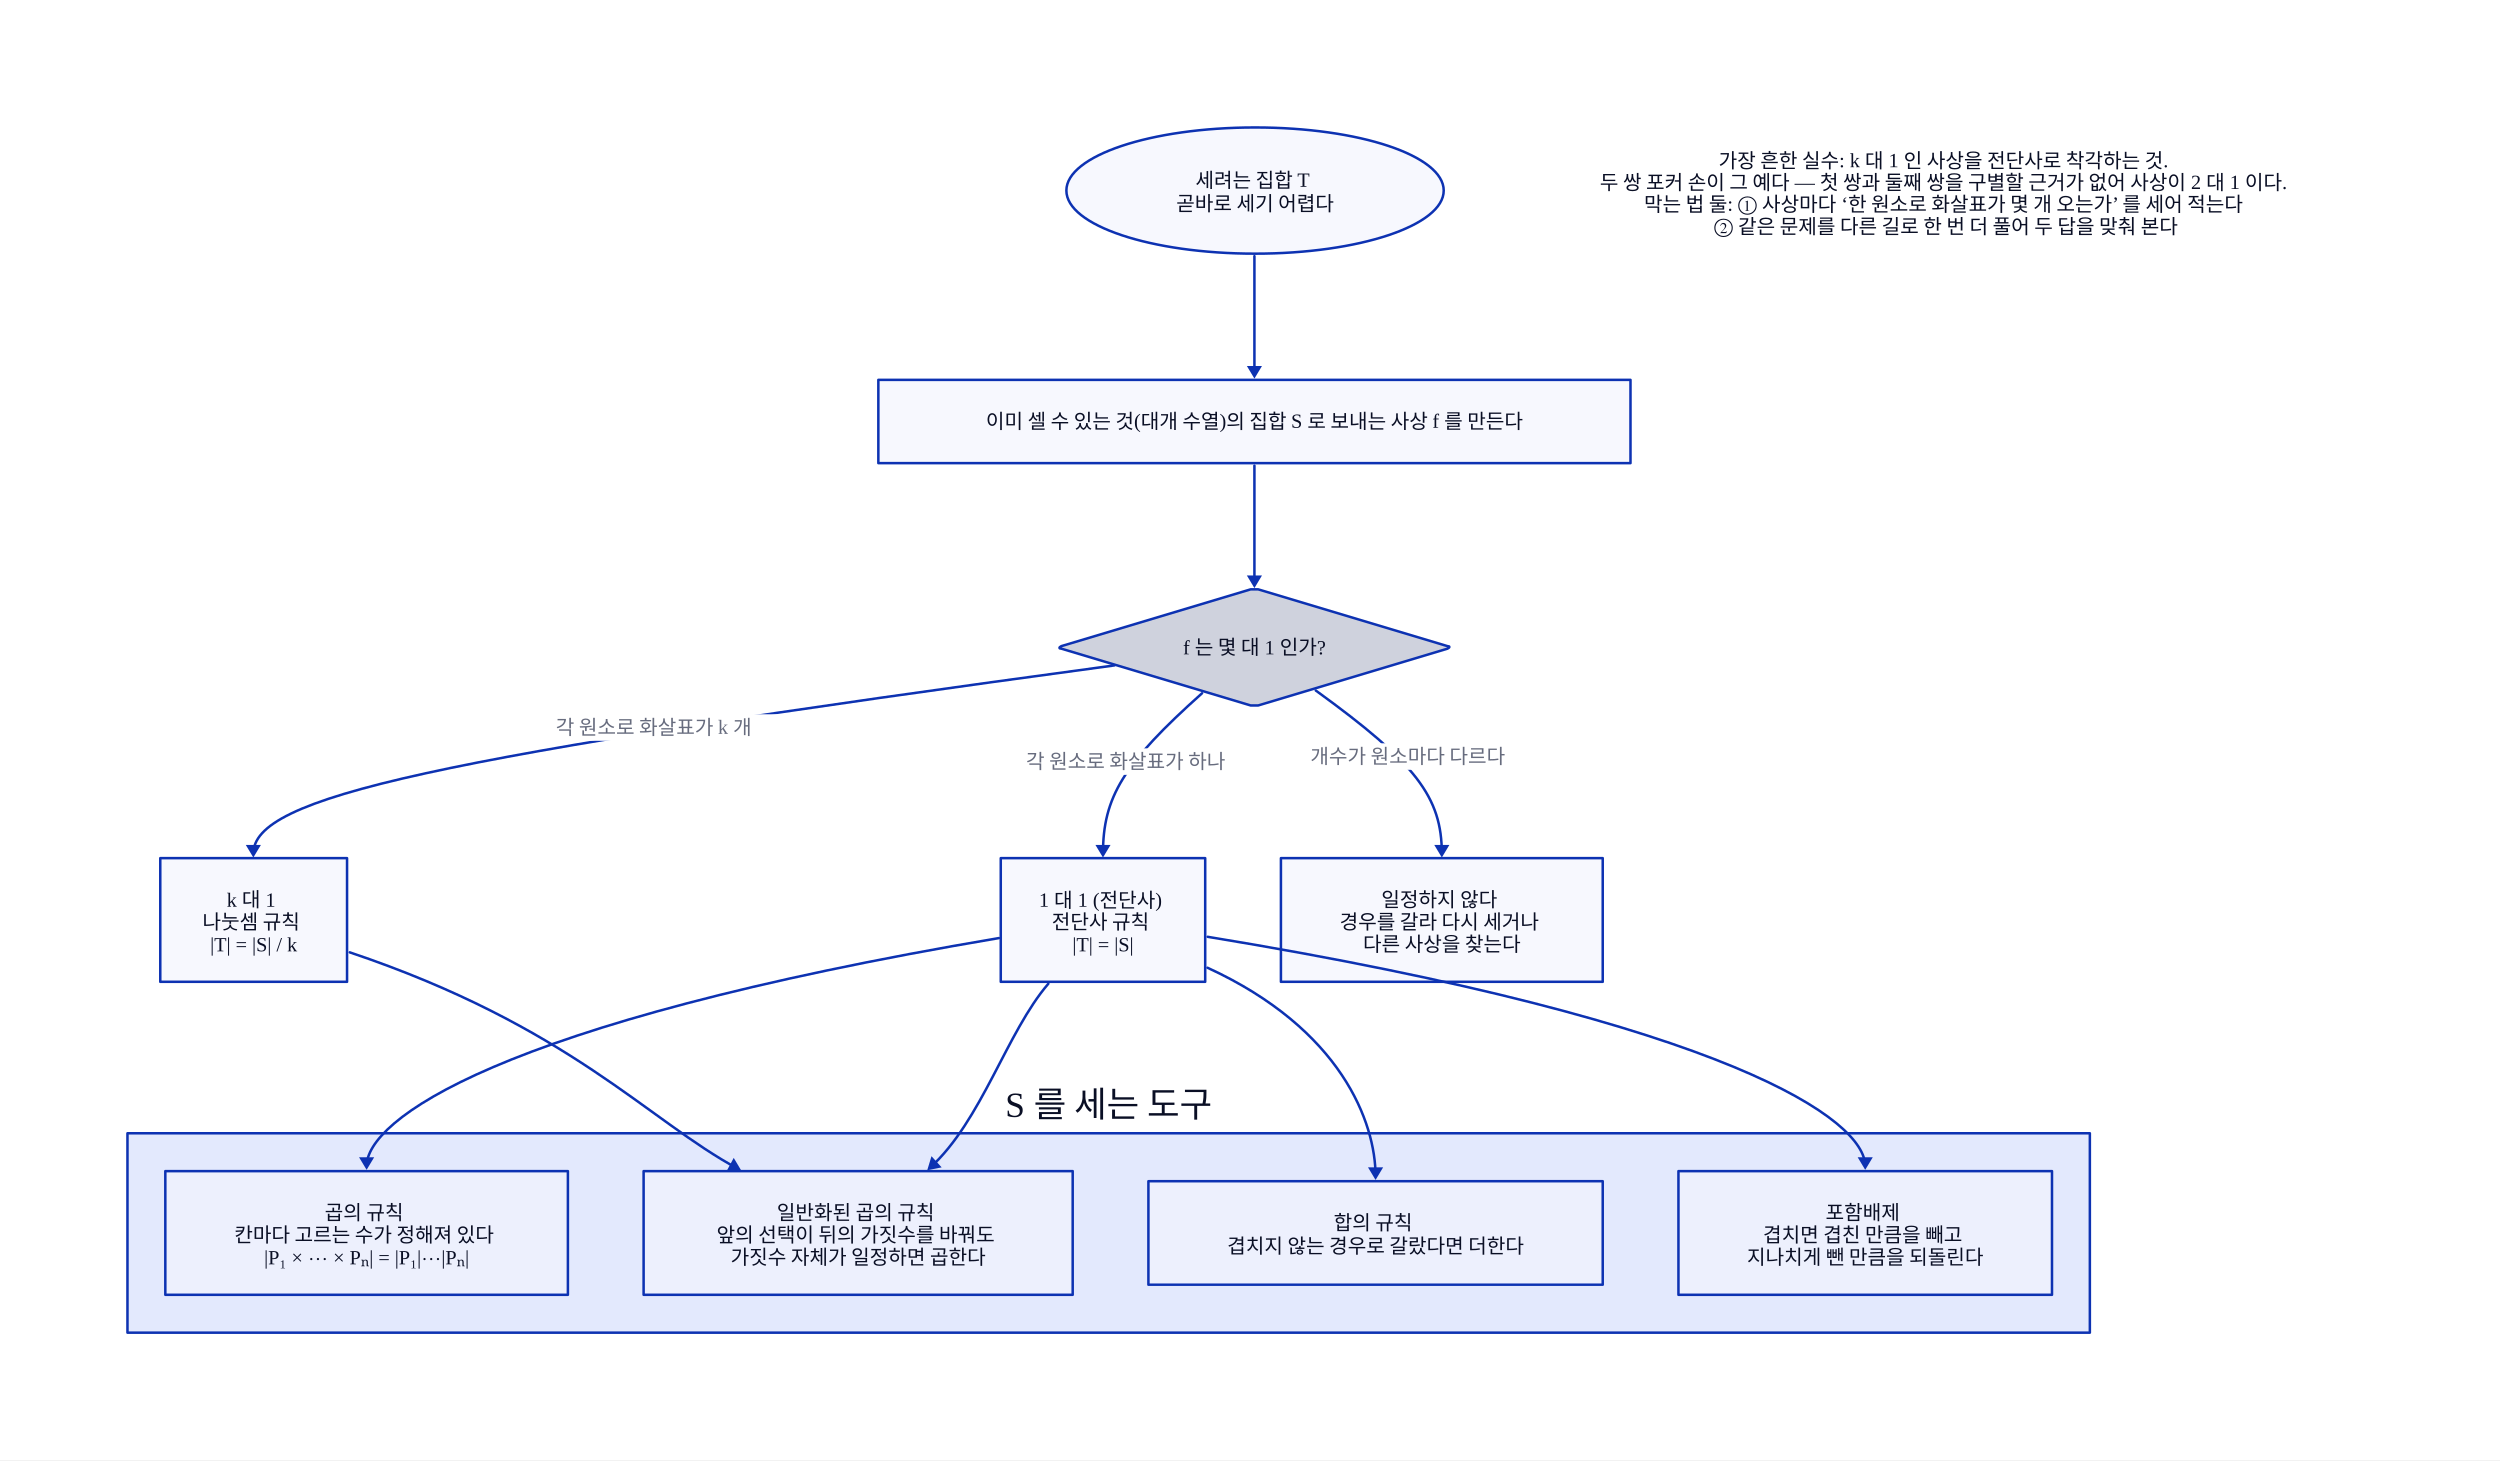
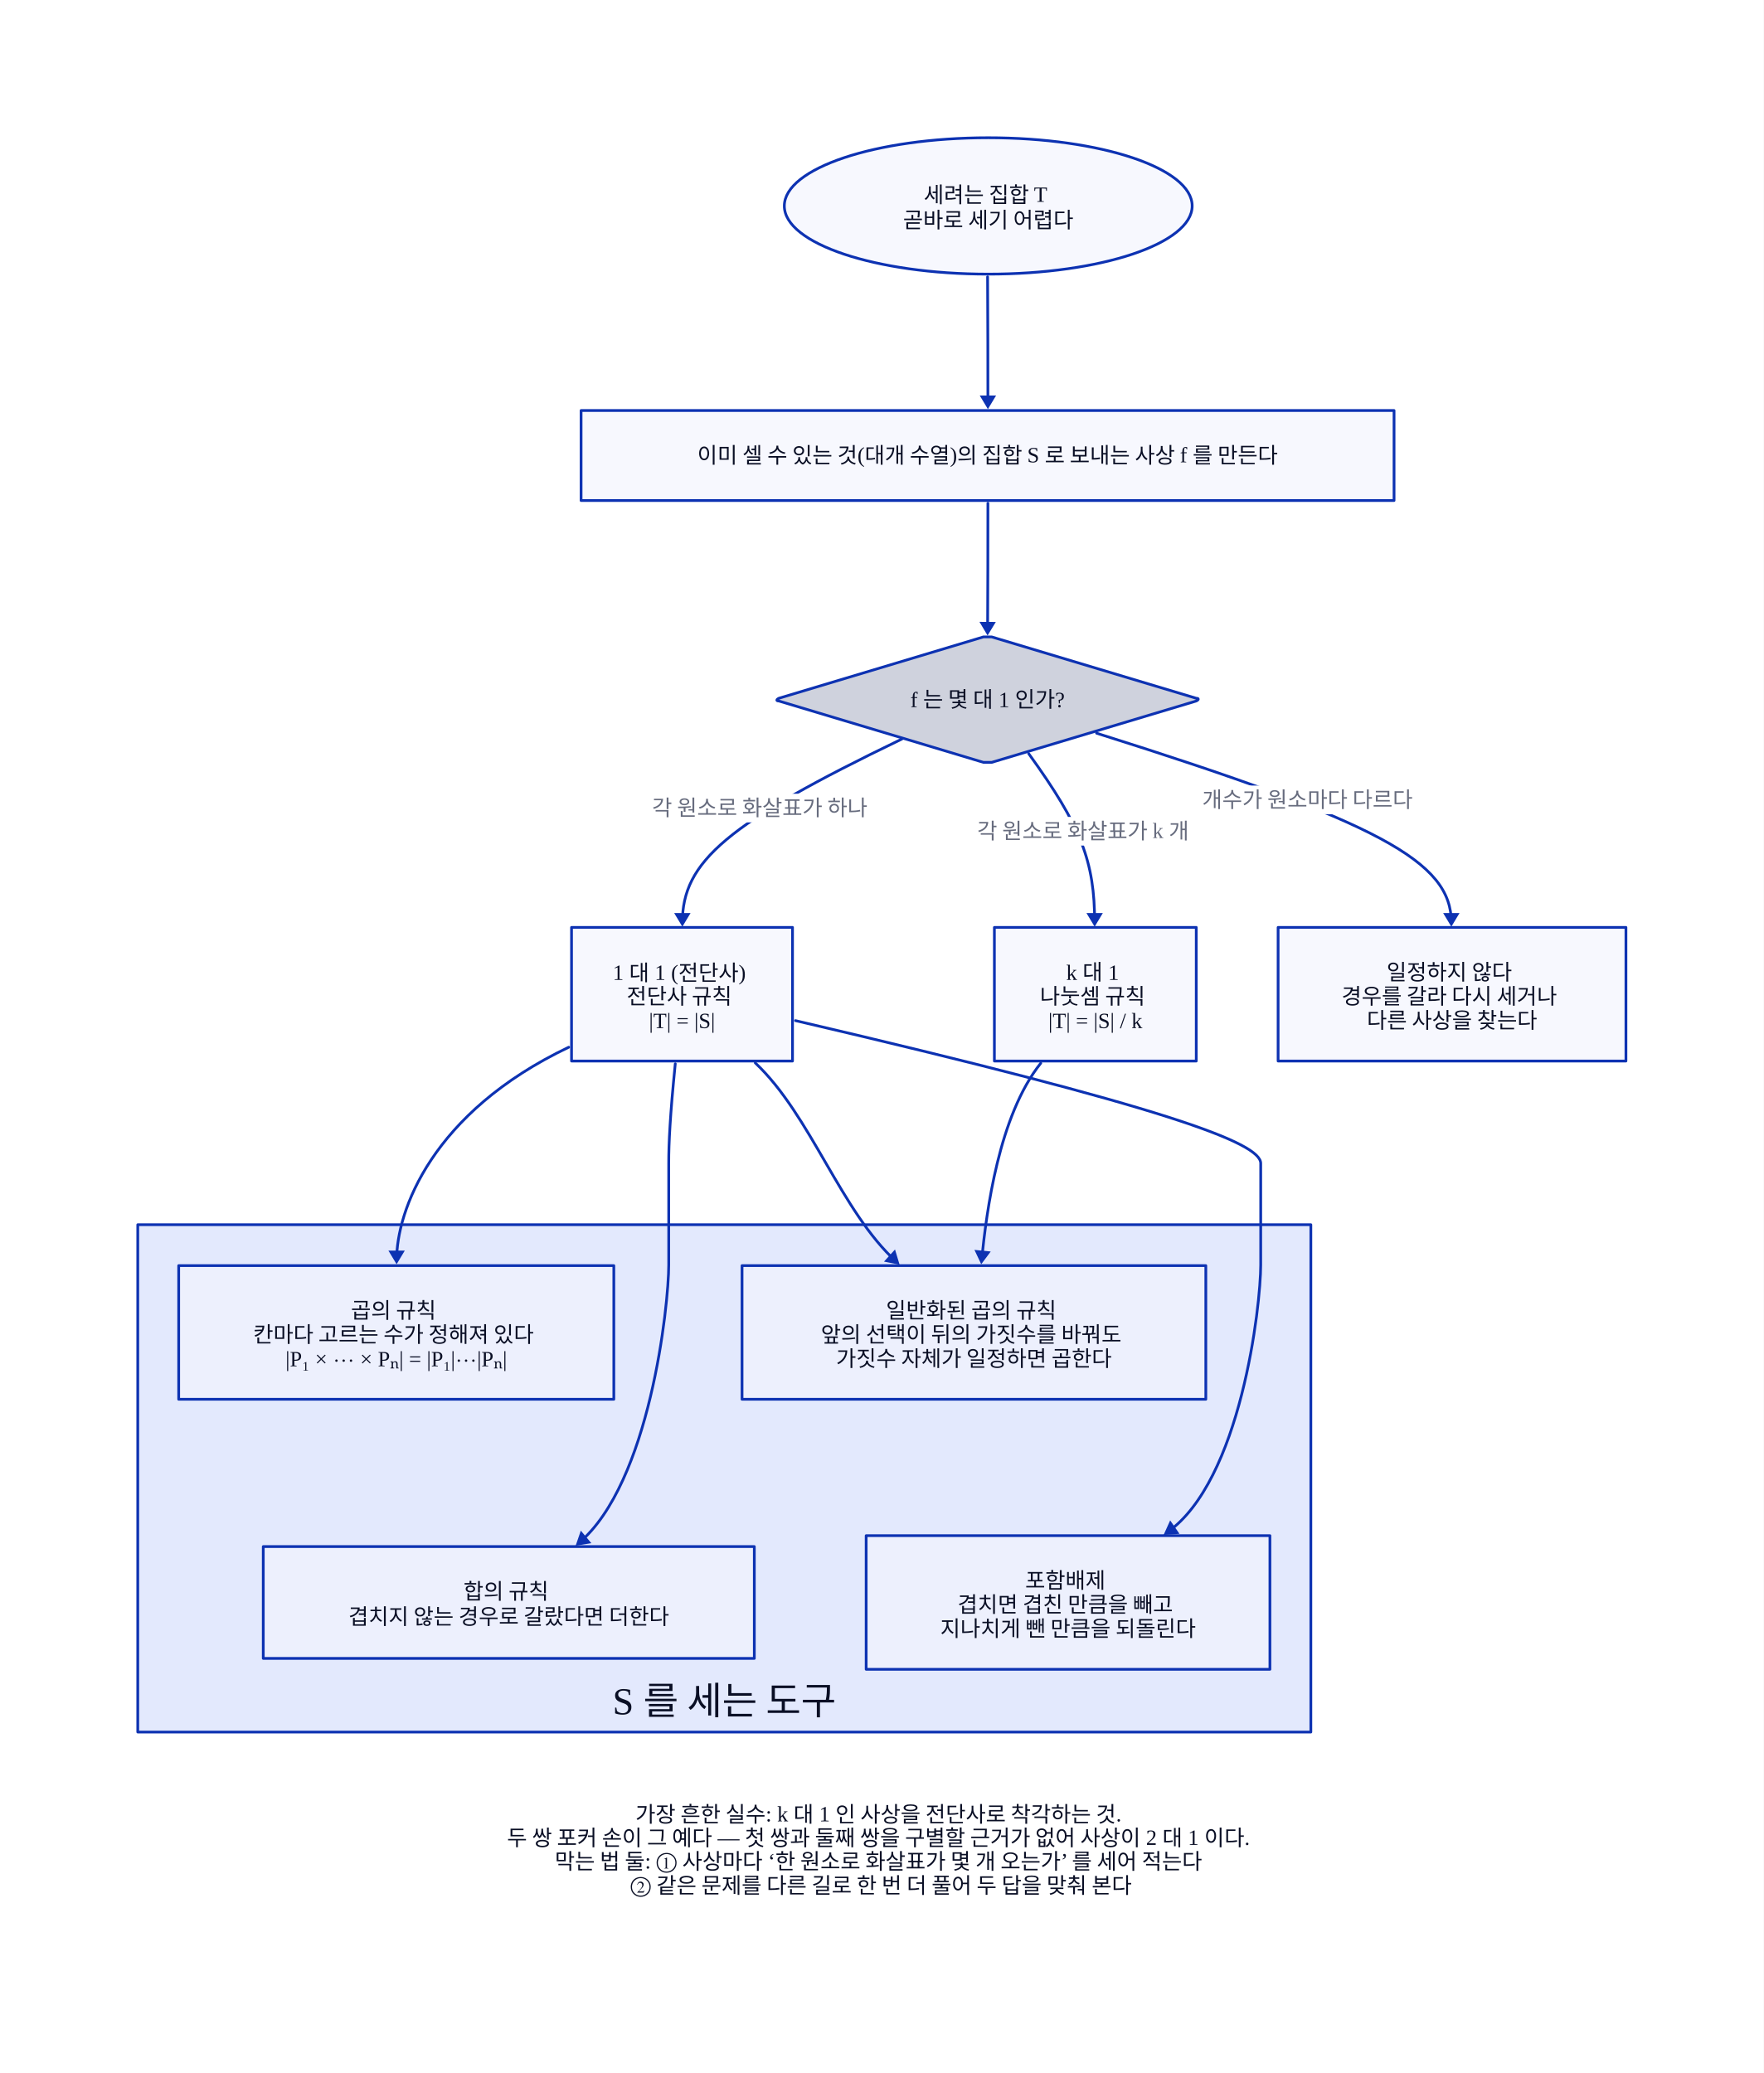
- <svg xmlns="http://www.w3.org/2000/svg" width="1981" height="1157" class="d2-3743344514 d2-svg" viewBox="-91 -101 1981 1157">
-   <rect width="1981" height="1157" x="-91" y="-101" rx="0" style="fill:#fff" />
-   <style>.connection,.shape{stroke-linejoin:round}.shape{shape-rendering:geometricPrecision}.connection{stroke-linecap:round}.d2-3743344514 .fill-N1{fill:#0a0f25}.d2-3743344514 .fill-N2{fill:#676c7e}.d2-3743344514 .fill-B5{fill:#edf0fd}.d2-3743344514 .fill-B6{fill:#f7f8fe}.d2-3743344514 .stroke-B1{stroke:#0d32b2}.s0{stroke-width:2}.s1{text-anchor:middle;font-size:16px}</style>
+ <svg xmlns="http://www.w3.org/2000/svg" width="1293" height="1520" class="d2-1835756737 d2-svg" viewBox="-81 -101 1293 1520">
+   <rect width="1293" height="1520" x="-81" y="-101" rx="0" style="fill:#fff" />
+   <style>.connection,.shape{stroke-linejoin:round}.shape{shape-rendering:geometricPrecision}.connection{stroke-linecap:round}.d2-1835756737 .fill-N1{fill:#0a0f25}.d2-1835756737 .fill-N2{fill:#676c7e}.d2-1835756737 .fill-B5{fill:#edf0fd}.d2-1835756737 .fill-B6{fill:#f7f8fe}.d2-1835756737 .stroke-B1{stroke:#0d32b2}.s0{stroke-width:2}.s1{text-anchor:middle;font-size:16px}</style>
  <g>
    <g class="shape">
-       <ellipse cx="903.5" cy="50" class="shape stroke-B1 fill-B6 s0" rx="149.5" ry="50" />
+       <ellipse cx="643.5" cy="50" class="shape stroke-B1 fill-B6 s0" rx="149.5" ry="50" />
    </g>
-     <text x="903.5" y="47.5" class="text-bold fill-N1 s1">
-       <tspan x="903.5" dy="0">세려는 집합 T</tspan>
-       <tspan x="903.5" dy="18.5">곧바로 세기 어렵다</tspan>
+     <text x="643.5" y="47.5" class="text-bold fill-N1 s1">
+       <tspan x="643.5" dy="0">세려는 집합 T</tspan>
+       <tspan x="643.5" dy="18.5">곧바로 세기 어렵다</tspan>
    </text>
  </g>
  <g>
    <g class="shape">
-       <path d="M605 200h596v66H605z" class="stroke-B1 fill-B6 s0" />
+       <path d="M345 200h596v66H345z" class="stroke-B1 fill-B6 s0" />
    </g>
-     <text x="903" y="238.5" class="text-bold fill-N1 s1">이미 셀 수 있는 것(대개 수열)의 집합 S 로 보내는 사상 f 를 만든다</text>
+     <text x="643" y="238.5" class="text-bold fill-N1 s1">이미 셀 수 있는 것(대개 수열)의 집합 S 로 보내는 사상 f 를 만든다</text>
  </g>
  <g>
    <g class="shape">
-       <path d="M903 458h-3l-150-45c-2 0-2-1 0-2l150-45h6l150 45c2 0 2 1 0 2l-150 45z" class="stroke-B1" style="fill:#cfd2dd;stroke-width:2" />
+       <path d="M643 458h-3l-150-45c-2 0-2-1 0-2l150-45h6l150 45c2 0 2 1 0 2l-150 45z" class="stroke-B1" style="fill:#cfd2dd;stroke-width:2" />
    </g>
-     <text x="903" y="417.5" class="text-bold fill-N1 s1">f 는 몇 대 1 인가?</text>
+     <text x="643" y="417.5" class="text-bold fill-N1 s1">f 는 몇 대 1 인가?</text>
  </g>
  <g>
    <g class="shape">
-       <path d="M702 579h162v98H702z" class="stroke-B1 fill-B6 s0" />
+       <path d="M338 579h162v98H338z" class="stroke-B1 fill-B6 s0" />
    </g>
-     <text x="783" y="617.5" class="text-bold fill-N1 s1">
-       <tspan x="783" dy="0">1 대 1 (전단사)</tspan>
-       <tspan x="783" dy="17.667">전단사 규칙</tspan>
-       <tspan x="783" dy="17.667">|T| = |S|</tspan>
+     <text x="419" y="617.5" class="text-bold fill-N1 s1">
+       <tspan x="419" dy="0">1 대 1 (전단사)</tspan>
+       <tspan x="419" dy="17.667">전단사 규칙</tspan>
+       <tspan x="419" dy="17.667">|T| = |S|</tspan>
    </text>
  </g>
  <g>
    <g class="shape">
-       <path d="M36 579h148v98H36z" class="stroke-B1 fill-B6 s0" />
+       <path d="M648 579h148v98H648z" class="stroke-B1 fill-B6 s0" />
    </g>
-     <text x="110" y="617.5" class="text-bold fill-N1 s1">
-       <tspan x="110" dy="0">k 대 1</tspan>
-       <tspan x="110" dy="17.667">나눗셈 규칙</tspan>
-       <tspan x="110" dy="17.667">|T| = |S| / k</tspan>
+     <text x="722" y="617.5" class="text-bold fill-N1 s1">
+       <tspan x="722" dy="0">k 대 1</tspan>
+       <tspan x="722" dy="17.667">나눗셈 규칙</tspan>
+       <tspan x="722" dy="17.667">|T| = |S| / k</tspan>
    </text>
  </g>
  <g>
    <g class="shape">
-       <path d="M924 579h255v98H924z" class="stroke-B1 fill-B6 s0" />
+       <path d="M856 579h255v98H856z" class="stroke-B1 fill-B6 s0" />
    </g>
-     <text x="1051.5" y="617.5" class="text-bold fill-N1 s1">
-       <tspan x="1051.5" dy="0">일정하지 않다</tspan>
-       <tspan x="1051.5" dy="17.667">경우를 갈라 다시 세거나</tspan>
-       <tspan x="1051.5" dy="17.667">다른 사상을 찾는다</tspan>
+     <text x="983.5" y="617.5" class="text-bold fill-N1 s1">
+       <tspan x="983.5" dy="0">일정하지 않다</tspan>
+       <tspan x="983.5" dy="17.667">경우를 갈라 다시 세거나</tspan>
+       <tspan x="983.5" dy="17.667">다른 사상을 찾는다</tspan>
    </text>
  </g>
  <g>
    <g class="shape">
-       <path d="M10 797h1555v158H10z" class="stroke-B1" style="fill:#e3e9fd;stroke-width:2" />
+       <path d="M20 797h860v372H20z" class="stroke-B1" style="fill:#e3e9fd;stroke-width:2" />
    </g>
-     <text x="787.5" y="784" class="text-bold fill-N1" style="text-anchor:middle;font-size:28px">S 를 세는 도구</text>
+     <text x="450" y="1156" class="text-bold fill-N1" style="text-anchor:middle;font-size:28px">S 를 세는 도구</text>
  </g>
-   <text x="1451" y="32" class="fill-N1 s1">
-     <tspan x="1451" dy="0">가장 흔한 실수: k 대 1 인 사상을 전단사로 착각하는 것.</tspan>
-     <tspan x="1451" dy="17.25">두 쌍 포커 손이 그 예다 — 첫 쌍과 둘째 쌍을 구별할 근거가 없어 사상이 2 대 1 이다.</tspan>
-     <tspan x="1451" dy="17.25">막는 법 둘: ① 사상마다 ‘한 원소로 화살표가 몇 개 오는가’ 를 세어 적는다</tspan>
-     <tspan x="1451" dy="17.25">② 같은 문제를 다른 길로 한 번 더 풀어 두 답을 맞춰 본다</tspan>
-   </text>
+   <path fill="transparent" stroke="transparent" d="M197 1189h736v129H197z" class="shape s0" />
  <g>
    <g class="shape">
-       <path d="M40 827h319v98H40z" class="stroke-B1 fill-B5 s0" />
+       <path d="M50 827h319v98H50z" class="stroke-B1 fill-B5 s0" />
    </g>
-     <text x="199.5" y="865.5" class="text-bold fill-N1 s1">
-       <tspan x="199.5" dy="0">곱의 규칙</tspan>
-       <tspan x="199.5" dy="17.667">칸마다 고르는 수가 정해져 있다</tspan>
-       <tspan x="199.5" dy="17.667">|P₁ × ⋯ × Pₙ| = |P₁|⋯|Pₙ|</tspan>
+     <text x="209.5" y="865.5" class="text-bold fill-N1 s1">
+       <tspan x="209.5" dy="0">곱의 규칙</tspan>
+       <tspan x="209.5" dy="17.667">칸마다 고르는 수가 정해져 있다</tspan>
+       <tspan x="209.5" dy="17.667">|P₁ × ⋯ × Pₙ| = |P₁|⋯|Pₙ|</tspan>
    </text>
  </g>
  <g>
    <g class="shape">
-       <path d="M419 827h340v98H419z" class="stroke-B1 fill-B5 s0" />
+       <path d="M463 827h340v98H463z" class="stroke-B1 fill-B5 s0" />
    </g>
-     <text x="589" y="865.5" class="text-bold fill-N1 s1">
-       <tspan x="589" dy="0">일반화된 곱의 규칙</tspan>
-       <tspan x="589" dy="17.667">앞의 선택이 뒤의 가짓수를 바꿔도</tspan>
-       <tspan x="589" dy="17.667">가짓수 자체가 일정하면 곱한다</tspan>
+     <text x="633" y="865.5" class="text-bold fill-N1 s1">
+       <tspan x="633" dy="0">일반화된 곱의 규칙</tspan>
+       <tspan x="633" dy="17.667">앞의 선택이 뒤의 가짓수를 바꿔도</tspan>
+       <tspan x="633" dy="17.667">가짓수 자체가 일정하면 곱한다</tspan>
    </text>
  </g>
  <g>
    <g class="shape">
-       <path d="M819 835h360v82H819z" class="stroke-B1 fill-B5 s0" />
+       <path d="M112 1033h360v82H112z" class="stroke-B1 fill-B5 s0" />
    </g>
-     <text x="999" y="873.5" class="text-bold fill-N1 s1">
-       <tspan x="999" dy="0">합의 규칙</tspan>
-       <tspan x="999" dy="18.5">겹치지 않는 경우로 갈랐다면 더한다</tspan>
+     <text x="292" y="1071.5" class="text-bold fill-N1 s1">
+       <tspan x="292" dy="0">합의 규칙</tspan>
+       <tspan x="292" dy="18.5">겹치지 않는 경우로 갈랐다면 더한다</tspan>
    </text>
  </g>
  <g>
    <g class="shape">
-       <path d="M1239 827h296v98h-296z" class="stroke-B1 fill-B5 s0" />
+       <path d="M554 1025h296v98H554z" class="stroke-B1 fill-B5 s0" />
    </g>
-     <text x="1387" y="865.5" class="text-bold fill-N1 s1">
-       <tspan x="1387" dy="0">포함배제</tspan>
-       <tspan x="1387" dy="17.667">겹치면 겹친 만큼을 빼고</tspan>
-       <tspan x="1387" dy="17.667">지나치게 뺀 만큼을 되돌린다</tspan>
+     <text x="702" y="1063.5" class="text-bold fill-N1 s1">
+       <tspan x="702" dy="0">포함배제</tspan>
+       <tspan x="702" dy="17.667">겹치면 겹친 만큼을 빼고</tspan>
+       <tspan x="702" dy="17.667">지나치게 뺀 만큼을 되돌린다</tspan>
    </text>
  </g>
-   <marker id="mk-d2-3743344514-3488378134" markerHeight="12" markerUnits="userSpaceOnUse" markerWidth="10" orient="auto" refX="7" refY="6" viewBox="0 0 10 12">
+   <text x="565" y="1235" class="fill-N1 s1">
+     <tspan x="565" dy="0">가장 흔한 실수: k 대 1 인 사상을 전단사로 착각하는 것.</tspan>
+     <tspan x="565" dy="17.25">두 쌍 포커 손이 그 예다 — 첫 쌍과 둘째 쌍을 구별할 근거가 없어 사상이 2 대 1 이다.</tspan>
+     <tspan x="565" dy="17.25">막는 법 둘: ① 사상마다 ‘한 원소로 화살표가 몇 개 오는가’ 를 세어 적는다</tspan>
+     <tspan x="565" dy="17.25">② 같은 문제를 다른 길로 한 번 더 풀어 두 답을 맞춰 본다</tspan>
+   </text>
+   <marker id="mk-d2-1835756737-3488378134" markerHeight="12" markerUnits="userSpaceOnUse" markerWidth="10" orient="auto" refX="7" refY="6" viewBox="0 0 10 12">
    <path stroke-width="2" d="m0 0 10 6-10 6z" class="connection" style="fill:#0d32b2" />
  </marker>
-   <path fill="none" marker-end="url(#mk-d2-3743344514-3488378134)" d="M903 102v94" class="connection stroke-B1 s0" mask="url(#d2-3743344514)" />
-   <path fill="none" marker-end="url(#mk-d2-3743344514-3488378134)" d="M903 268v94" class="connection stroke-B1 s0" mask="url(#d2-3743344514)" />
-   <path fill="none" marker-end="url(#mk-d2-3743344514-3488378134)" d="M861.509 448.333C799 504.2 783 530.7 783 575.5" class="connection stroke-B1 s0" mask="url(#d2-3743344514)" />
-   <text x="801" y="508" class="text-italic fill-N2 s1">각 원소로 화살표가 하나</text>
-   <path fill="none" marker-end="url(#mk-d2-3743344514-3488378134)" d="M792.018 426.268C246.6 500 109.75 530.7 109.75 575.5" class="connection stroke-B1 s0" mask="url(#d2-3743344514)" />
-   <text x="427" y="481" class="text-italic fill-N2 s1">각 원소로 화살표가 k 개</text>
-   <path fill="none" marker-end="url(#mk-d2-3743344514-3488378134)" d="M951.62 446.173C1031.2 503.8 1051.5 530.7 1051.5 575.5" class="connection stroke-B1 s0" mask="url(#d2-3743344514)" />
-   <text x="1024.5" y="504" class="text-italic fill-N2 s1">개수가 원소마다 다르다</text>
-   <path fill="none" marker-end="url(#mk-d2-3743344514-3488378134)" d="M700.528 642.333C300.099 710 199.5 787 199.5 823" class="connection stroke-B1 s0" mask="url(#d2-3743344514)" />
-   <path fill="none" marker-end="url(#mk-d2-3743344514-3488378134)" d="M739.696 678.516C706.6 717 687 787 645.96 824.31" class="connection stroke-B1 s0" mask="url(#d2-3743344514)" />
-   <path fill="none" marker-end="url(#mk-d2-3743344514-3488378134)" d="M186.146 653.638C360.25 712.2 422.85 787 493.726 825.106" class="connection stroke-B1 s0" mask="url(#d2-3743344514)" />
-   <path fill="none" marker-end="url(#mk-d2-3743344514-3488378134)" d="M865.817 665.835C972 714.6 999 788.6 999 831" class="connection stroke-B1 s0" mask="url(#d2-3743344514)" />
-   <path fill="none" marker-end="url(#mk-d2-3743344514-3488378134)" d="M865.973 641.325C1282.4 709.8 1387 787 1387 823" class="connection stroke-B1 s0" mask="url(#d2-3743344514)" />
-   <mask id="d2-3743344514" width="1981" height="1157" x="-91" y="-101" maskUnits="userSpaceOnUse">
-     <path fill="#fff" d="M-91-101h1981v1157H-91z" />
-     <path d="M698 492h206v21H698zM328 465h198v21H328zM923 488h203v21H923z" />
+   <path fill="none" marker-end="url(#mk-d2-1835756737-3488378134)" d="M643.01 102c.19 38 .24 58 .24 94" class="connection stroke-B1 s0" mask="url(#d2-1835756737)" />
+   <path fill="none" marker-end="url(#mk-d2-1835756737-3488378134)" d="M643.25 268c0 38-.05 58-.23 94" class="connection stroke-B1 s0" mask="url(#d2-1835756737)" />
+   <path fill="none" marker-end="url(#mk-d2-1835756737-3488378134)" d="M580.199 440.869C451.799 502.8 419.25 530.7 419.25 575.5" class="connection stroke-B1 s0" mask="url(#d2-1835756737)" />
+   <text x="476" y="497" class="text-italic fill-N2 s1">각 원소로 화살표가 하나</text>
+   <path fill="none" marker-end="url(#mk-d2-1835756737-3488378134)" d="M673.171 451.621C711.6 504.8 721.5 530.7 721.5 575.5" class="connection stroke-B1 s0" mask="url(#d2-1835756737)" />
+   <text x="713" y="514" class="text-italic fill-N2 s1">각 원소로 화살표가 k 개</text>
+   <path fill="none" marker-end="url(#mk-d2-1835756737-3488378134)" d="M722.908 436.6C930.6 502 983 530.7 983 575.5" class="connection stroke-B1 s0" mask="url(#d2-1835756737)" />
+   <text x="877.5" y="491" class="text-italic fill-N2 s1">개수가 원소마다 다르다</text>
+   <path fill="none" marker-end="url(#mk-d2-1835756737-3488378134)" d="M335.945 666.86C235.35 714.8 209.75 787 209.75 823" class="connection stroke-B1 s0" mask="url(#d2-1835756737)" />
+   <path fill="none" marker-end="url(#mk-d2-1835756737-3488378134)" d="M472.705 678.372C513.65 717 535.25 787 576.29 824.31" class="connection stroke-B1 s0" mask="url(#d2-1835756737)" />
+   <path fill="none" marker-end="url(#mk-d2-1835756737-3488378134)" d="M682 678.562C651.25 717 642.25 787 638.649 823.02" class="connection stroke-B1 s0" mask="url(#d2-1835756737)" />
+   <path fill="none" marker-end="url(#mk-d2-1835756737-3488378134)" d="M414.051 678.99C410.25 717 409.25 737 409.25 752v74.5c0 29.7-13.8 160.1-65.938 203.926" class="connection stroke-B1 s0" mask="url(#d2-1835756737)" />
+   <path fill="none" marker-end="url(#mk-d2-1835756737-3488378134)" d="M502.198 647.367C774.65 710.982 843.25 737 843.25 752v74.5c0 29.7-14.4 158.5-68.715 196.218" class="connection stroke-B1 s0" mask="url(#d2-1835756737)" />
+   <mask id="d2-1835756737" width="1293" height="1520" x="-81" y="-101" maskUnits="userSpaceOnUse">
+     <path fill="#fff" d="M-81-101h1293v1520H-81z" />
+     <path d="M373 481h206v21H373zM614 498h198v21H614zM776 475h203v21H776z" />
  </mask>
</svg>
